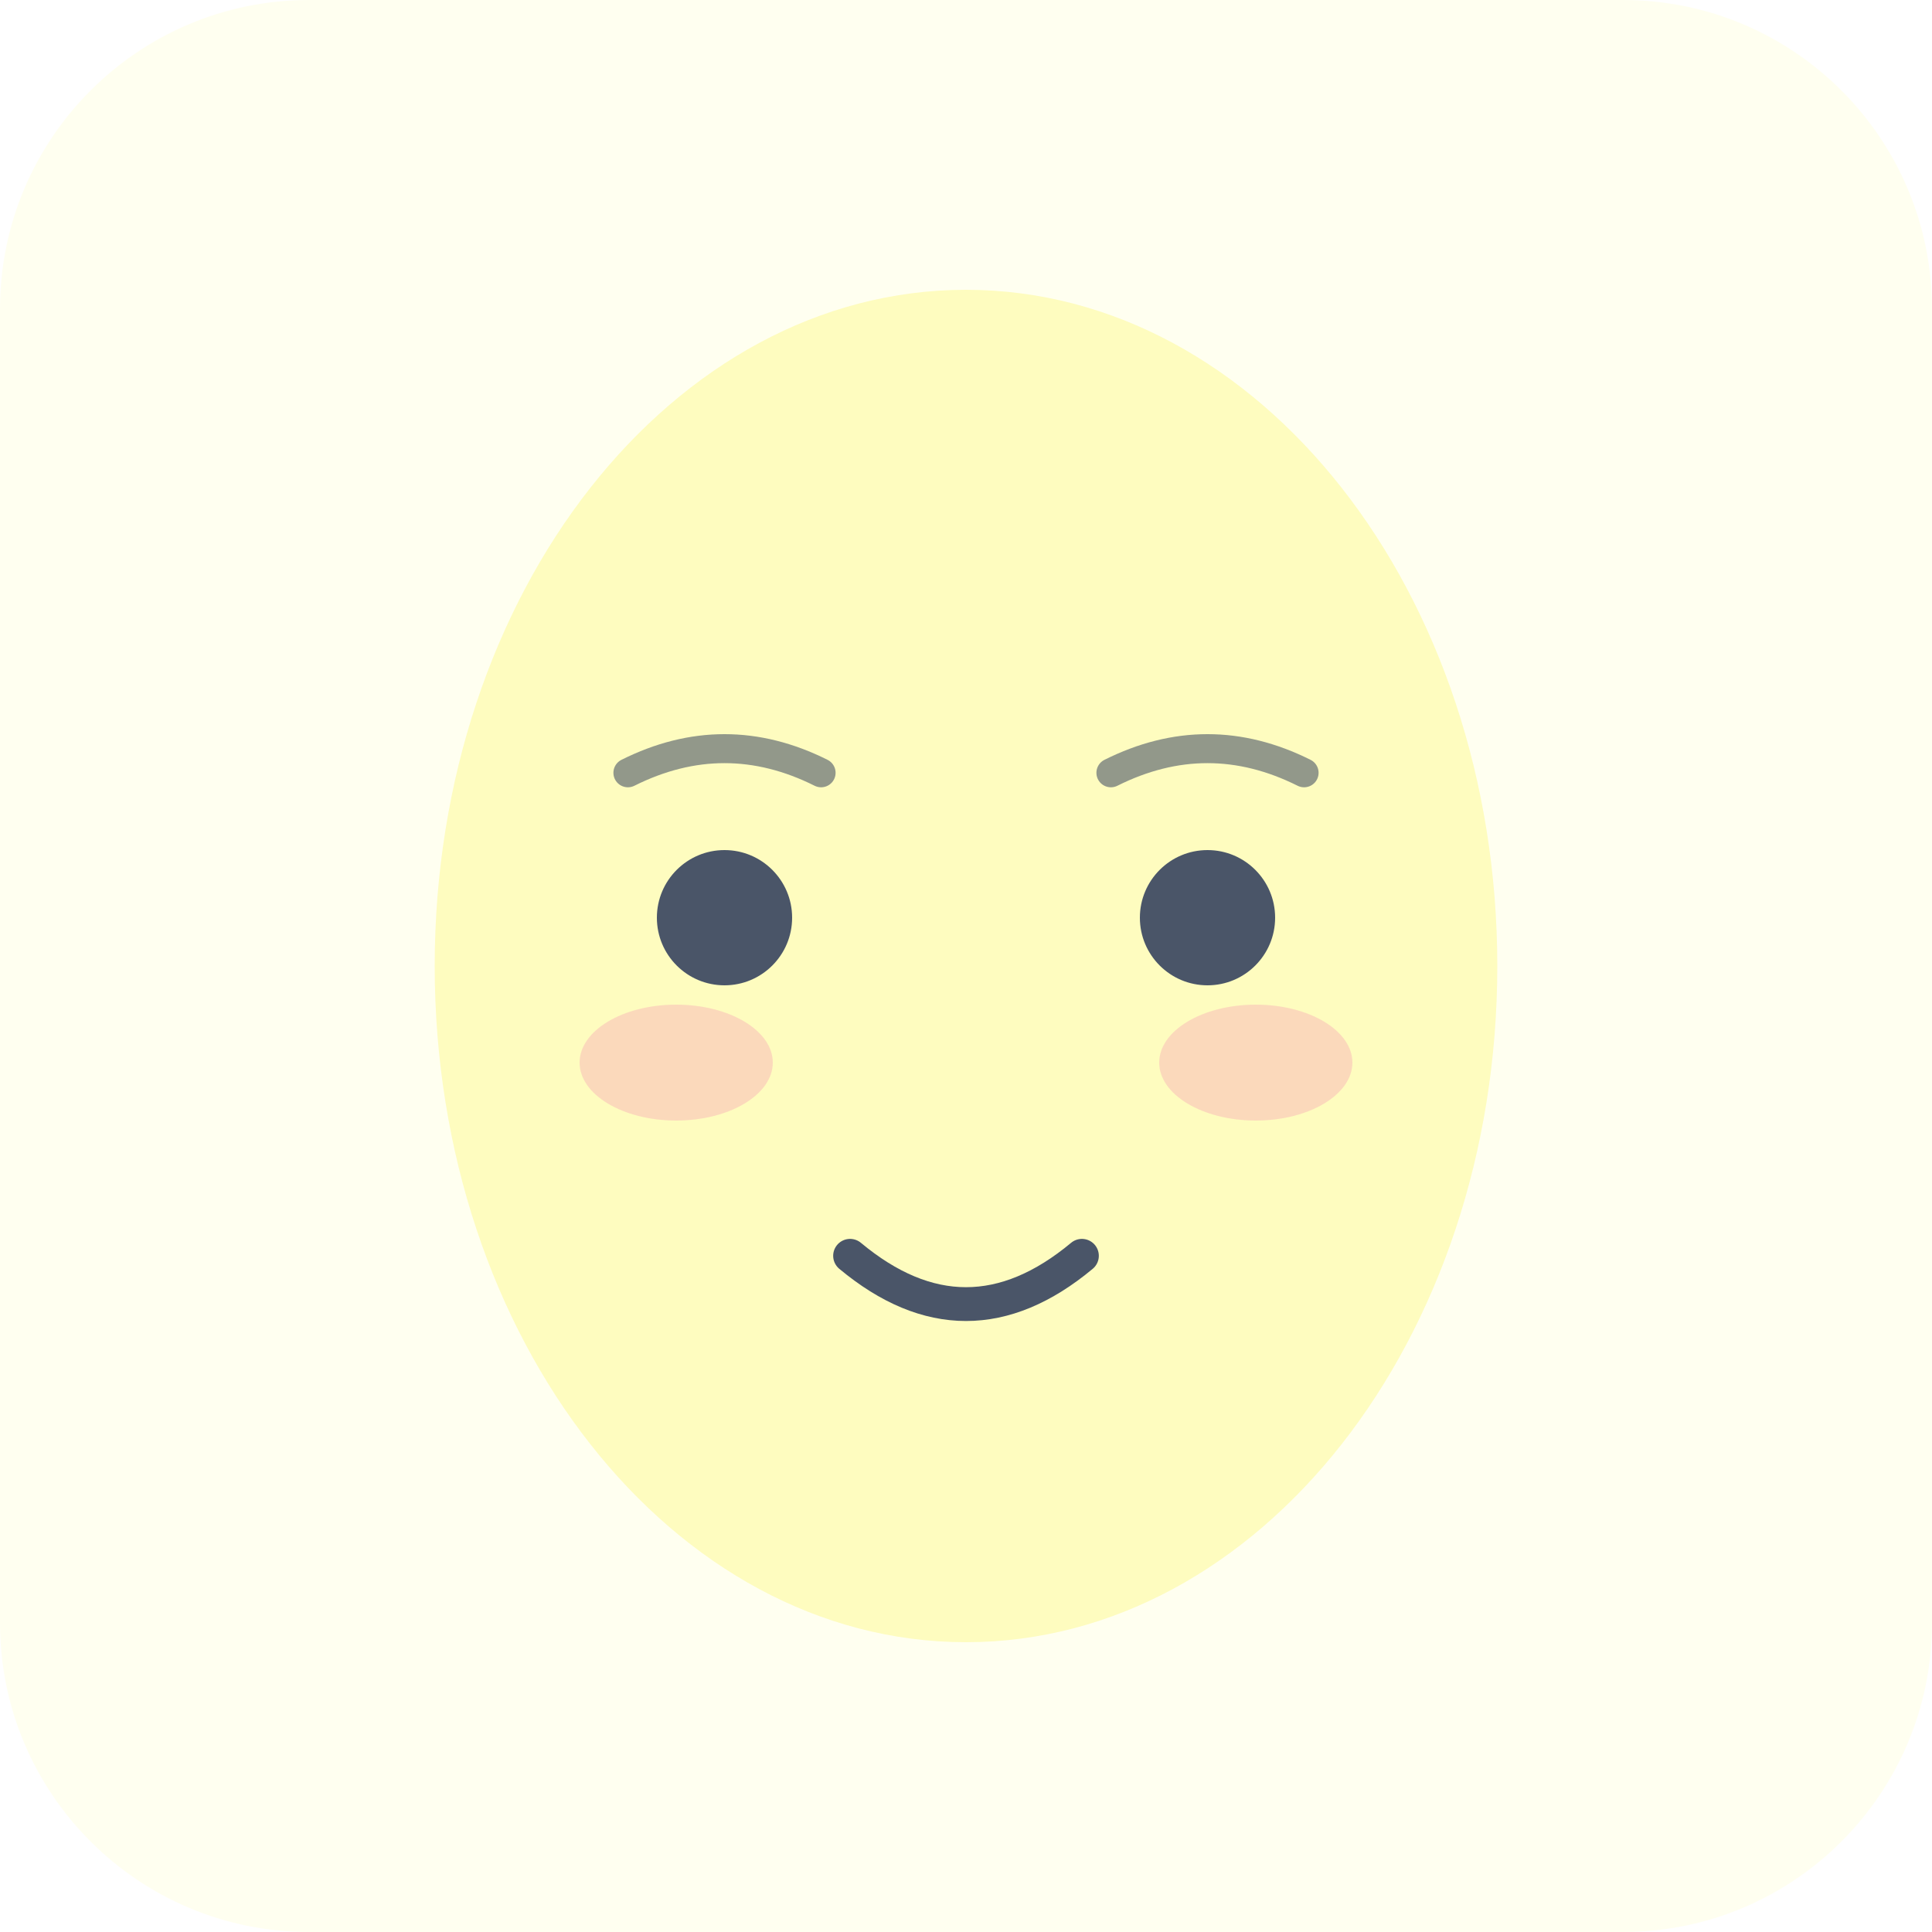
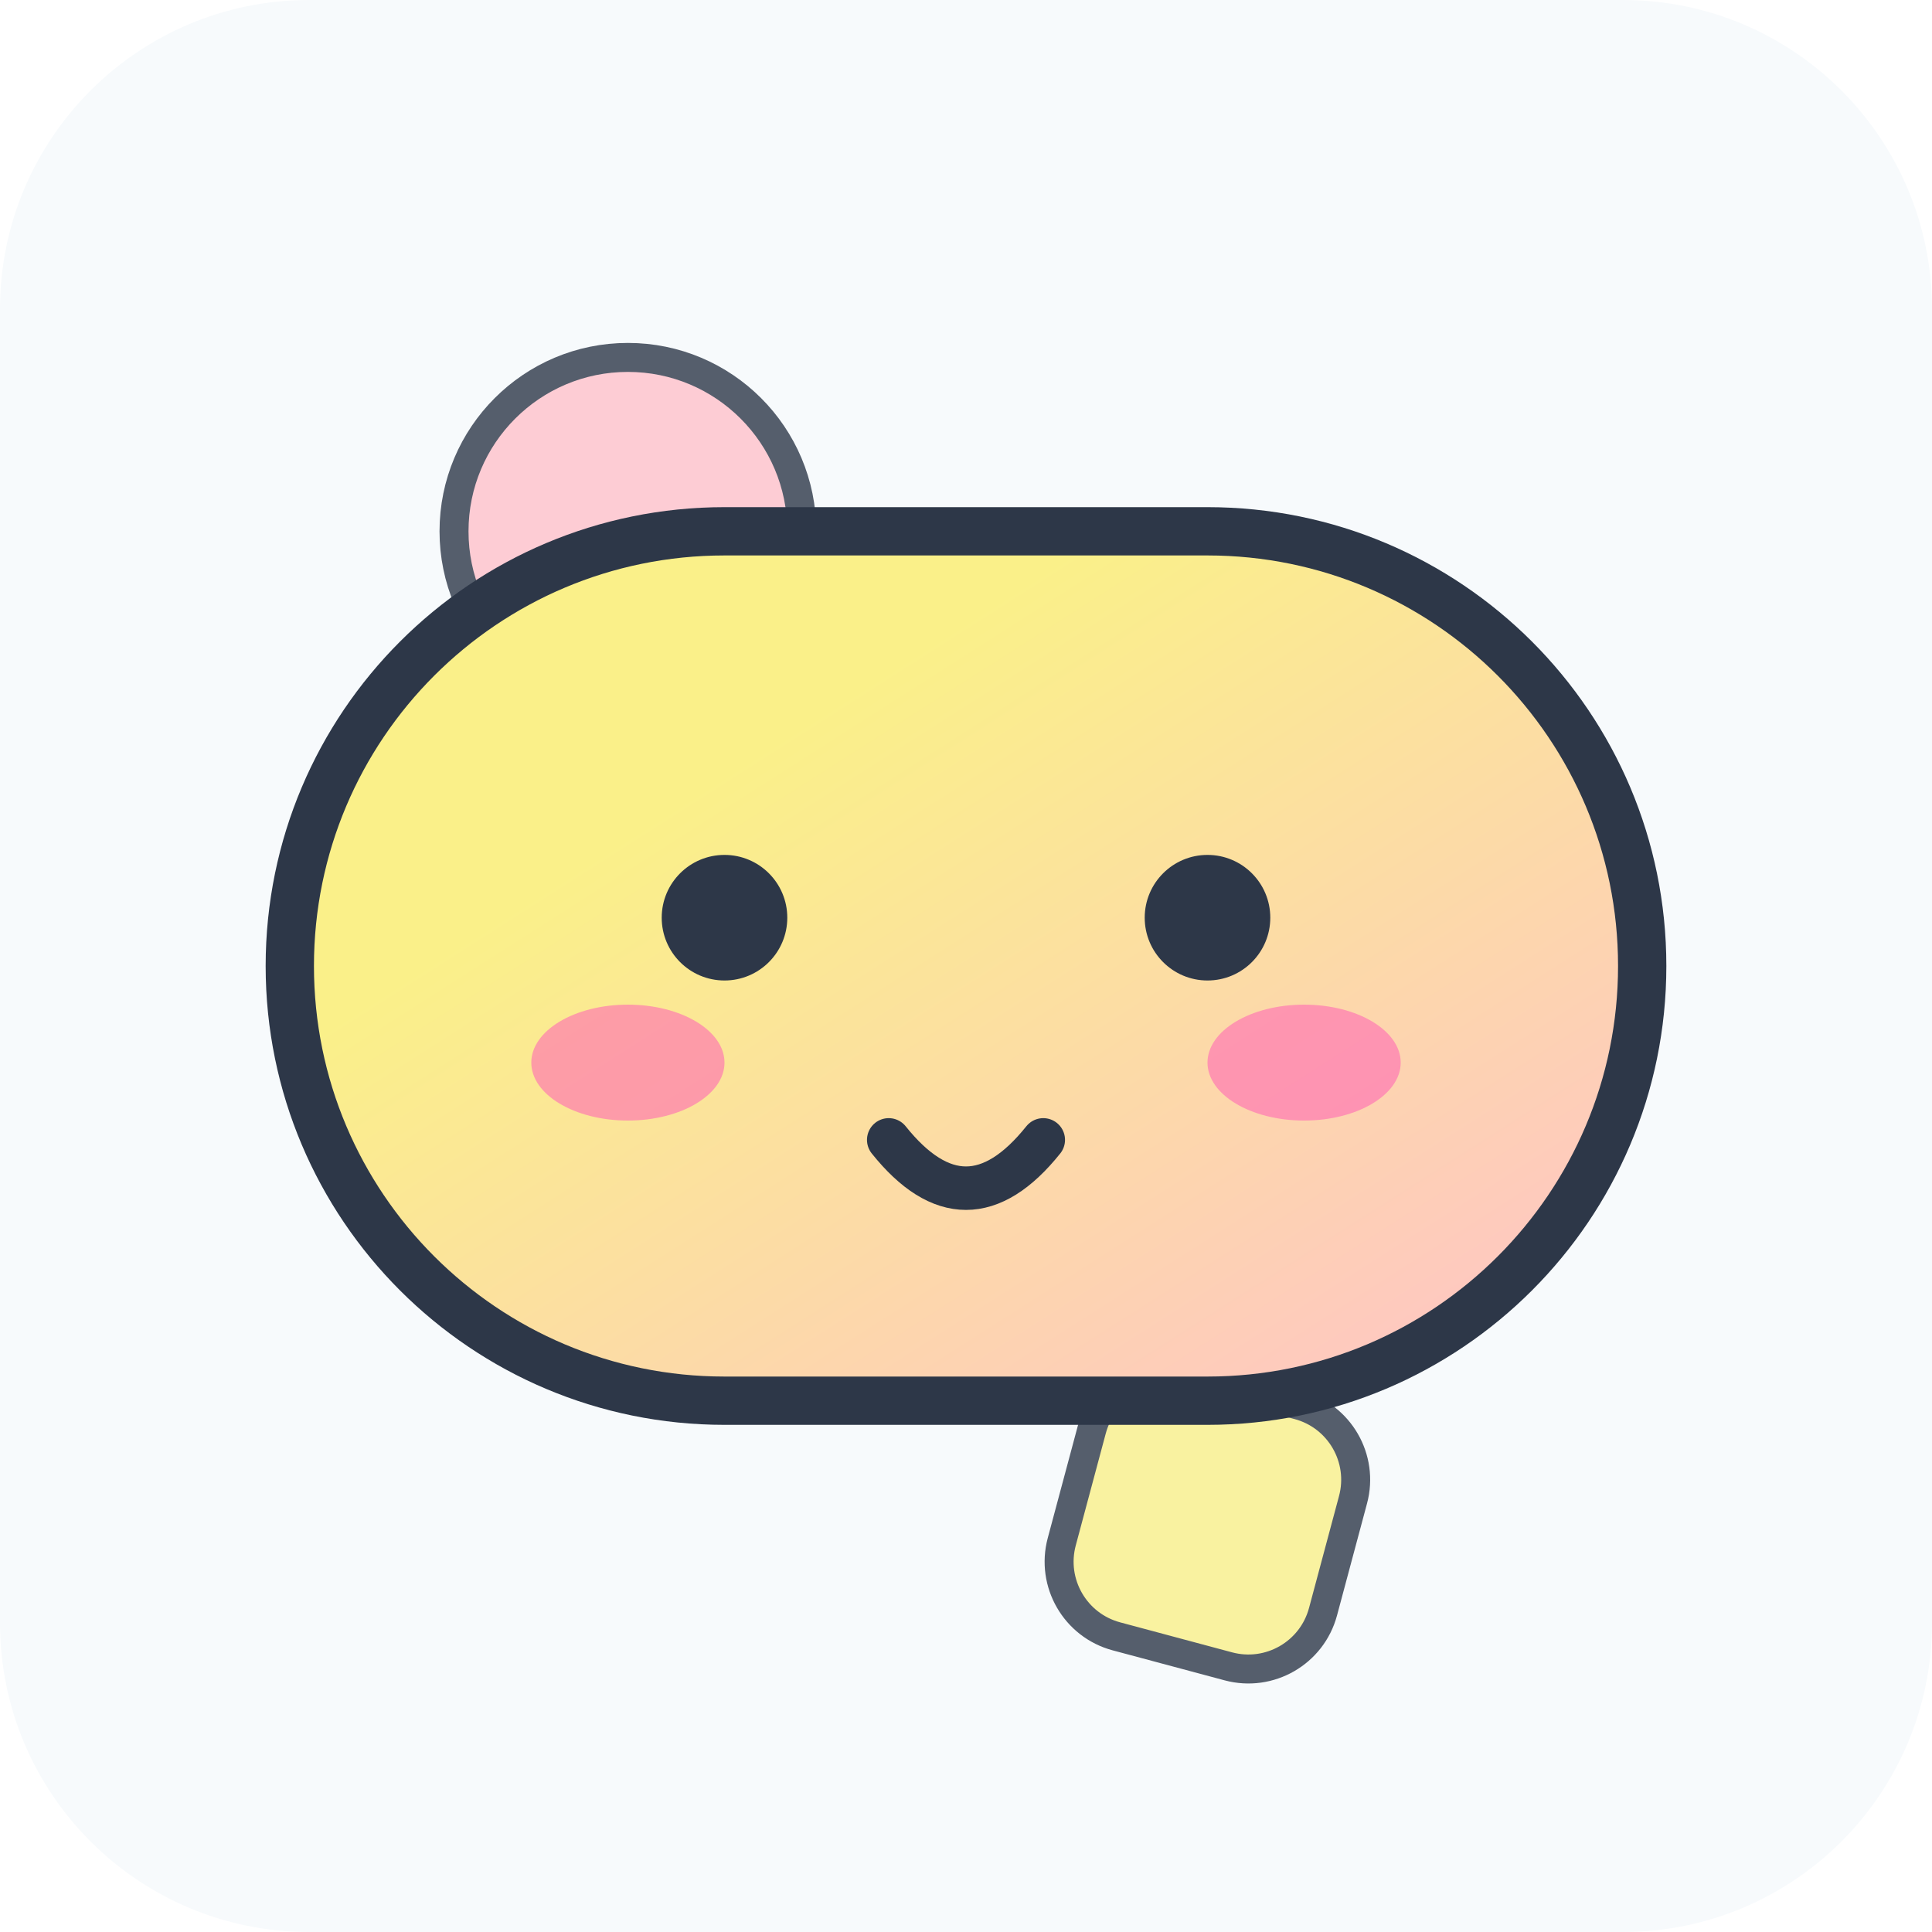
<svg xmlns="http://www.w3.org/2000/svg" width="200" height="200" viewBox="0 0 200 200">
-   <rect width="200" height="200" fill="#FFFFF0" rx="32" />
-   <ellipse cx="100" cy="100" rx="55" ry="70" fill="#FEFCBF" />
-   <ellipse cx="70" cy="110" rx="10" ry="6" fill="#F687B3" opacity="0.3" />
-   <ellipse cx="130" cy="110" rx="10" ry="6" fill="#F687B3" opacity="0.3" />
-   <circle cx="75" cy="95" r="7" fill="#4A5568" />
-   <circle cx="125" cy="95" r="7" fill="#4A5568" />
-   <path d="M 65 80 Q 75 75 85 80" fill="none" stroke="#4A5568" stroke-width="3" stroke-linecap="round" opacity="0.6" />
-   <path d="M 115 80 Q 125 75 135 80" fill="none" stroke="#4A5568" stroke-width="3" stroke-linecap="round" opacity="0.6" />
-   <path d="M 88 130 Q 100 140 112 130" fill="none" stroke="#4A5568" stroke-width="3.5" stroke-linecap="round" />
+   <defs>
+     <linearGradient id="grad" x1="0%" y1="0%" x2="100%" y2="100%">
+       <stop offset="30%" stop-color="#FAF089" />
+       <stop offset="100%" stop-color="#FFC0CB" />
+     </linearGradient>
+   </defs>
+   <rect width="200" height="200" fill="#F7FAFC" rx="32" />
+   <g transform="translate(100, 100)">
+     <circle cx="-35" cy="-45" r="18" fill="#FFC0CB" opacity="0.8" stroke="#2D3748" stroke-width="3" />
+     <rect x="25" y="35" width="28" height="28" fill="#FAF089" opacity="0.8" stroke="#2D3748" stroke-width="3" rx="8" transform="rotate(15)" />
+     <rect x="-70" y="-45" width="140" height="90" rx="45" fill="url(#grad)" stroke="#2D3748" stroke-width="5" />
+     <ellipse cx="-35" cy="10" rx="10" ry="6" fill="#FF69B4" opacity="0.6" />
+     <ellipse cx="35" cy="10" rx="10" ry="6" fill="#FF69B4" opacity="0.6" />
+     <circle cx="-25" cy="-5" r="6.5" fill="#2D3748" />
+     <circle cx="25" cy="-5" r="6.5" fill="#2D3748" />
+     <path d="M -8 18 Q 0 28 8 18" fill="none" stroke="#2D3748" stroke-width="4.5" stroke-linecap="round" />
+   </g>
</svg>
